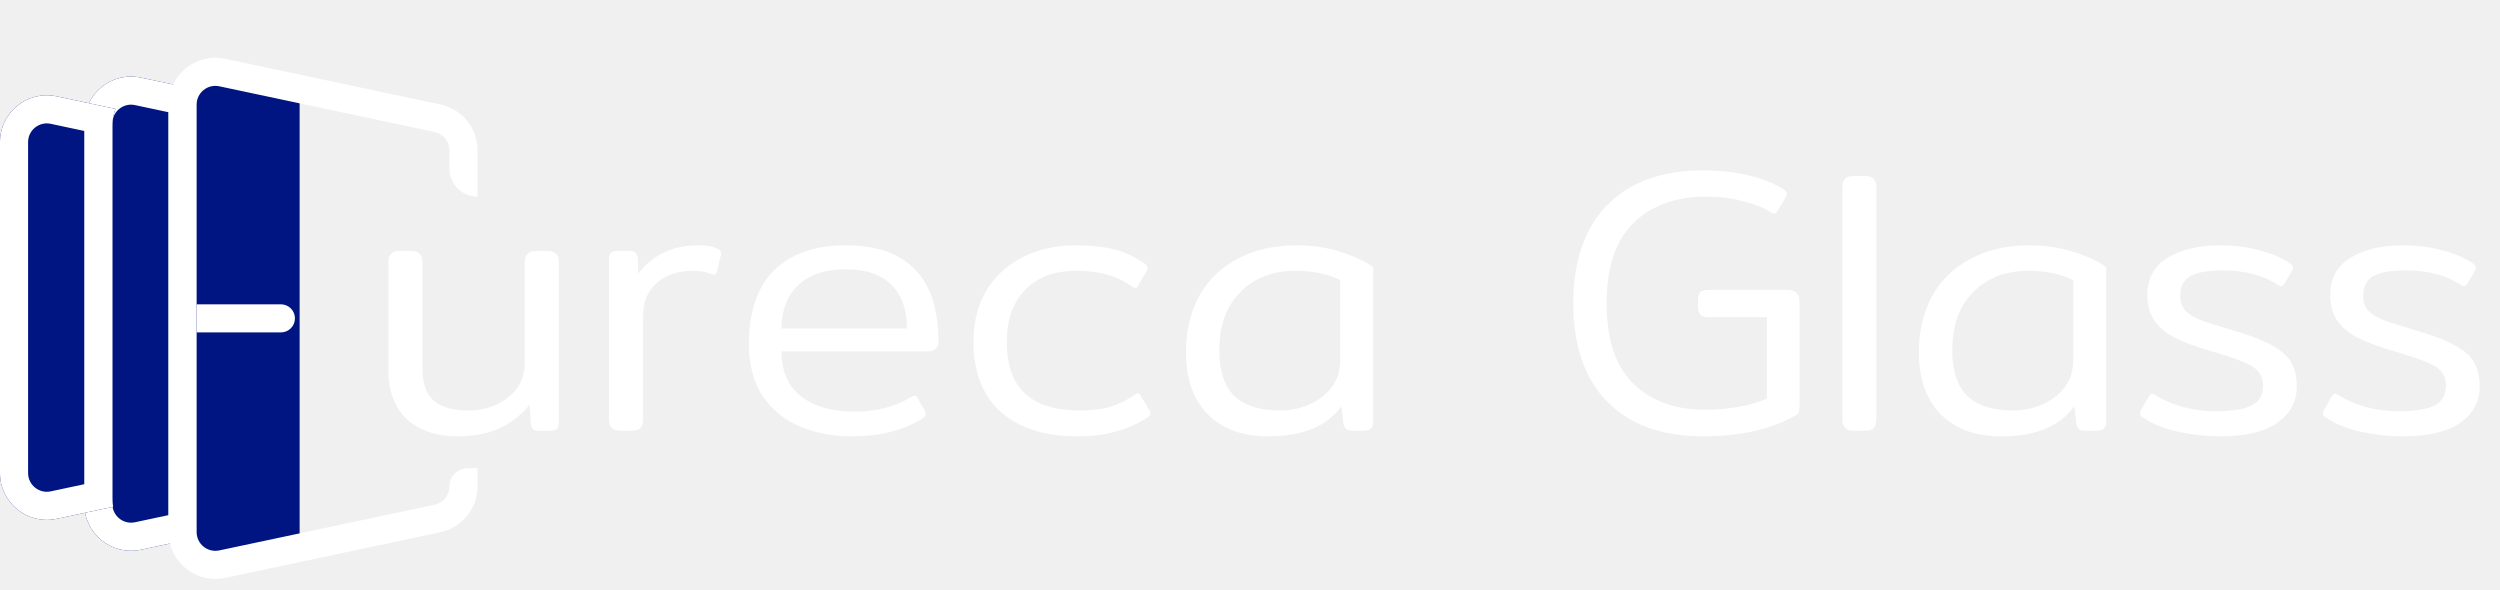
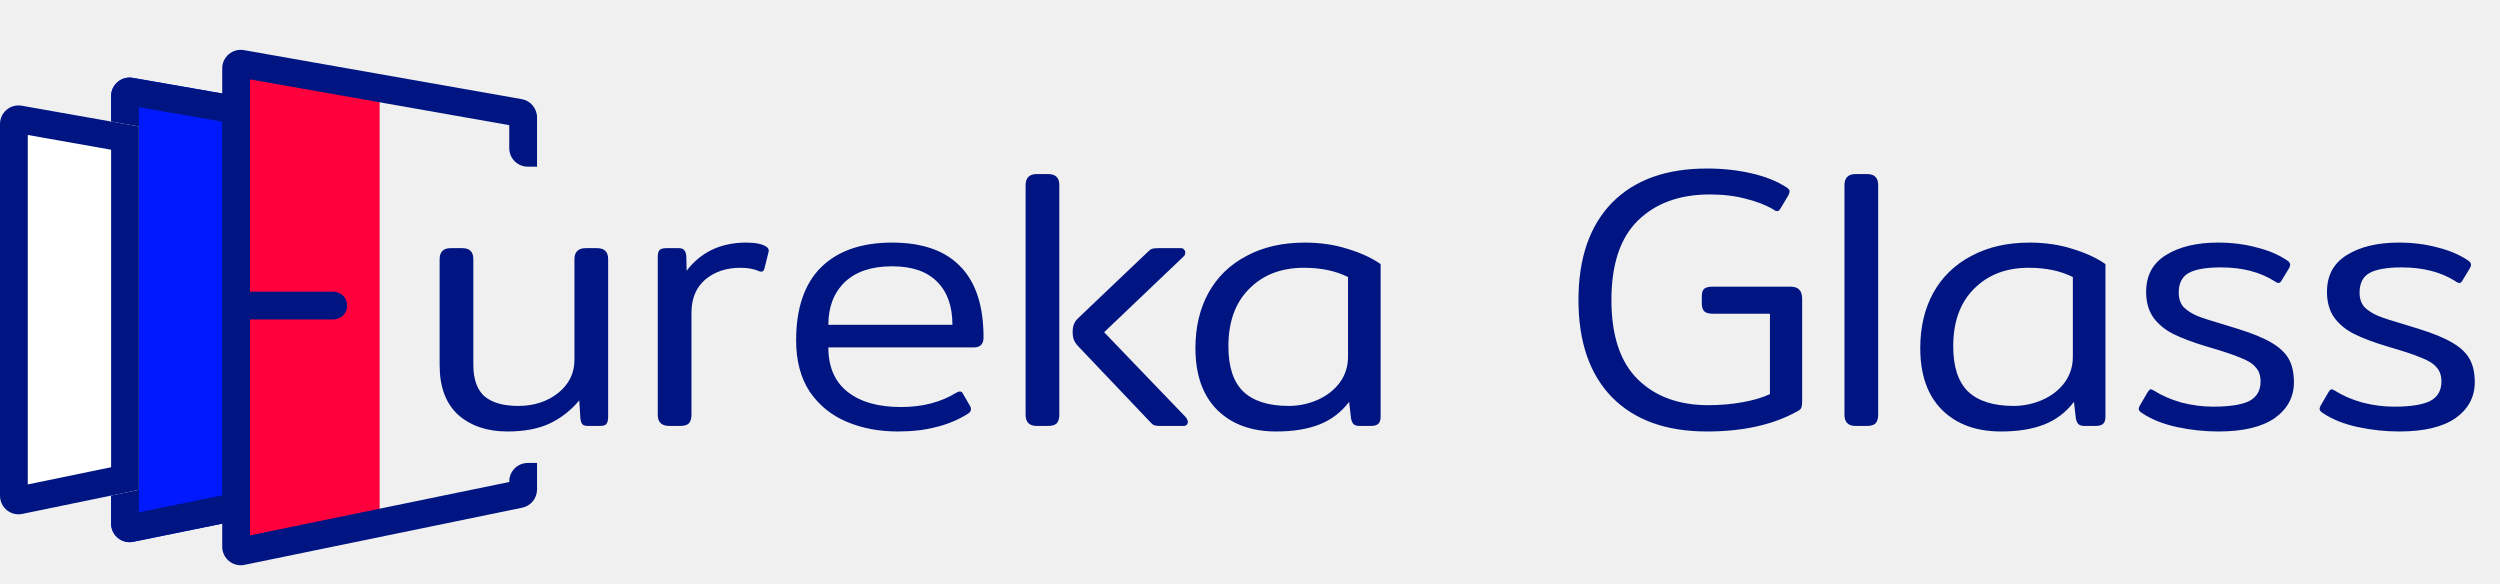
- <svg xmlns="http://www.w3.org/2000/svg" width="267" height="63" viewBox="0 0 267 63" fill="none">
-   <path d="M48.8 46.6C46.613 46.6 44.84 46 43.48 44.8C42.147 43.573 41.48 41.787 41.48 39.44V28C41.48 27.2 41.88 26.8 42.68 26.8H43.92C44.347 26.8 44.653 26.907 44.84 27.12C45.027 27.307 45.12 27.6 45.12 28V39.4C45.12 40.947 45.52 42.08 46.32 42.8C47.147 43.493 48.36 43.84 49.96 43.84C51.667 43.84 53.107 43.373 54.28 42.44C55.453 41.507 56.04 40.307 56.04 38.84V28C56.04 27.2 56.453 26.8 57.28 26.8H58.48C58.907 26.8 59.213 26.907 59.4 27.12C59.587 27.307 59.68 27.6 59.68 28V45C59.68 45.373 59.613 45.64 59.48 45.8C59.373 45.933 59.147 46 58.8 46H57.48C57.187 46 56.987 45.933 56.88 45.8C56.773 45.667 56.707 45.453 56.68 45.16L56.56 43.24C55.653 44.333 54.573 45.173 53.32 45.76C52.093 46.32 50.587 46.6 48.8 46.6ZM66.279 46C65.453 46 65.039 45.6 65.039 44.8V27.8C65.039 27.427 65.093 27.173 65.199 27.04C65.333 26.88 65.586 26.8 65.959 26.8H67.279C67.573 26.8 67.773 26.867 67.879 27C68.013 27.133 68.093 27.347 68.119 27.64L68.159 29.24C68.879 28.28 69.773 27.533 70.839 27C71.933 26.467 73.186 26.2 74.599 26.2C75.586 26.2 76.306 26.347 76.759 26.64C76.999 26.8 77.079 27 76.999 27.24L76.559 29C76.479 29.32 76.279 29.413 75.959 29.28C75.426 29.04 74.759 28.92 73.959 28.92C72.439 28.92 71.173 29.347 70.159 30.2C69.173 31.053 68.679 32.24 68.679 33.76V44.8C68.679 45.2 68.586 45.507 68.399 45.72C68.213 45.907 67.906 46 67.479 46H66.279ZM90.942 46.6C88.942 46.6 87.115 46.253 85.462 45.56C83.808 44.867 82.475 43.787 81.462 42.32C80.475 40.827 79.982 38.973 79.982 36.76C79.982 33.293 80.875 30.667 82.662 28.88C84.475 27.093 87.035 26.2 90.342 26.2C93.622 26.2 96.088 27.067 97.742 28.8C99.395 30.507 100.222 33.053 100.222 36.44C100.222 37.16 99.875 37.52 99.182 37.52H83.462C83.462 39.627 84.155 41.227 85.542 42.32C86.928 43.413 88.848 43.96 91.302 43.96C93.622 43.96 95.622 43.44 97.302 42.4C97.462 42.32 97.582 42.28 97.662 42.28C97.822 42.28 97.942 42.373 98.022 42.56L98.782 43.88C98.835 43.96 98.862 44.067 98.862 44.2C98.862 44.387 98.755 44.547 98.542 44.68C97.475 45.347 96.328 45.827 95.102 46.12C93.902 46.44 92.515 46.6 90.942 46.6ZM96.862 35.08C96.862 33.08 96.315 31.533 95.222 30.44C94.128 29.32 92.502 28.76 90.342 28.76C88.128 28.76 86.422 29.333 85.222 30.48C84.048 31.627 83.462 33.16 83.462 35.08H96.862ZM115.046 46.6C111.579 46.6 108.859 45.733 106.886 44C104.939 42.24 103.966 39.733 103.966 36.48C103.966 34.453 104.406 32.667 105.286 31.12C106.193 29.573 107.473 28.373 109.126 27.52C110.779 26.64 112.699 26.2 114.886 26.2C116.513 26.2 117.886 26.347 119.006 26.64C120.153 26.933 121.233 27.44 122.246 28.16C122.459 28.32 122.566 28.48 122.566 28.64C122.566 28.693 122.513 28.827 122.406 29.04L121.606 30.4C121.499 30.64 121.379 30.76 121.246 30.76C121.166 30.76 121.033 30.693 120.846 30.56C120.046 30 119.179 29.587 118.246 29.32C117.313 29.053 116.219 28.92 114.966 28.92C112.619 28.92 110.793 29.6 109.486 30.96C108.179 32.293 107.526 34.133 107.526 36.48C107.526 38.987 108.179 40.84 109.486 42.04C110.793 43.24 112.739 43.84 115.326 43.84C116.606 43.84 117.699 43.707 118.606 43.44C119.513 43.147 120.353 42.733 121.126 42.2C121.313 42.067 121.446 42 121.526 42C121.659 42 121.779 42.12 121.886 42.36L122.726 43.76C122.833 43.973 122.886 44.093 122.886 44.12C122.886 44.28 122.766 44.44 122.526 44.6C121.513 45.267 120.406 45.76 119.206 46.08C118.006 46.427 116.619 46.6 115.046 46.6ZM135.381 46.6C132.715 46.6 130.595 45.827 129.021 44.28C127.448 42.707 126.661 40.48 126.661 37.6C126.661 35.333 127.128 33.347 128.061 31.64C129.021 29.907 130.395 28.573 132.181 27.64C133.968 26.68 136.061 26.2 138.461 26.2C140.141 26.2 141.688 26.427 143.101 26.88C144.515 27.307 145.701 27.853 146.661 28.52V45C146.661 45.347 146.581 45.6 146.421 45.76C146.261 45.92 145.995 46 145.621 46H144.381C144.088 46 143.875 45.933 143.741 45.8C143.608 45.667 143.515 45.453 143.461 45.16L143.261 43.4C142.408 44.52 141.341 45.333 140.061 45.84C138.781 46.347 137.221 46.6 135.381 46.6ZM136.741 43.84C137.808 43.84 138.835 43.627 139.821 43.2C140.808 42.773 141.608 42.16 142.221 41.36C142.835 40.533 143.141 39.587 143.141 38.52V29.92C141.808 29.253 140.221 28.92 138.381 28.92C135.928 28.92 133.955 29.68 132.461 31.2C130.968 32.693 130.221 34.76 130.221 37.4C130.221 39.613 130.755 41.24 131.821 42.28C132.915 43.32 134.555 43.84 136.741 43.84ZM181.908 46.6C177.482 46.6 174.055 45.36 171.628 42.88C169.228 40.4 168.028 36.907 168.028 32.4C168.028 27.893 169.228 24.4 171.628 21.92C174.055 19.44 177.482 18.2 181.908 18.2C183.615 18.2 185.215 18.373 186.708 18.72C188.228 19.067 189.495 19.573 190.508 20.24C190.722 20.373 190.828 20.52 190.828 20.68C190.828 20.787 190.788 20.92 190.708 21.08L189.868 22.48C189.762 22.693 189.642 22.8 189.508 22.8C189.375 22.8 189.242 22.747 189.108 22.64C188.308 22.16 187.322 21.773 186.148 21.48C184.975 21.16 183.668 21 182.228 21C178.948 21 176.348 21.947 174.428 23.84C172.535 25.707 171.588 28.56 171.588 32.4C171.588 36.24 172.535 39.093 174.428 40.96C176.322 42.827 178.868 43.76 182.068 43.76C183.322 43.76 184.548 43.653 185.748 43.44C186.948 43.227 187.935 42.933 188.708 42.56V33.88H182.508C182.082 33.88 181.775 33.787 181.588 33.6C181.428 33.413 181.348 33.12 181.348 32.72V32.04C181.348 31.64 181.428 31.36 181.588 31.2C181.775 31.04 182.082 30.96 182.508 30.96H190.908C191.362 30.96 191.682 31.067 191.868 31.28C192.082 31.493 192.188 31.827 192.188 32.28V43.24C192.188 43.587 192.162 43.84 192.108 44C192.055 44.16 191.922 44.293 191.708 44.4C189.095 45.867 185.828 46.6 181.908 46.6ZM197.958 46C197.158 46 196.758 45.6 196.758 44.8V20C196.758 19.2 197.158 18.8 197.958 18.8H199.198C199.625 18.8 199.931 18.907 200.118 19.12C200.305 19.307 200.398 19.6 200.398 20V44.8C200.398 45.2 200.305 45.507 200.118 45.72C199.931 45.907 199.625 46 199.198 46H197.958ZM213.663 46.6C210.996 46.6 208.876 45.827 207.303 44.28C205.729 42.707 204.943 40.48 204.943 37.6C204.943 35.333 205.409 33.347 206.343 31.64C207.303 29.907 208.676 28.573 210.463 27.64C212.249 26.68 214.343 26.2 216.743 26.2C218.423 26.2 219.969 26.427 221.383 26.88C222.796 27.307 223.983 27.853 224.943 28.52V45C224.943 45.347 224.863 45.6 224.703 45.76C224.543 45.92 224.276 46 223.903 46H222.663C222.369 46 222.156 45.933 222.023 45.8C221.889 45.667 221.796 45.453 221.743 45.16L221.543 43.4C220.689 44.52 219.623 45.333 218.343 45.84C217.063 46.347 215.503 46.6 213.663 46.6ZM215.023 43.84C216.089 43.84 217.116 43.627 218.103 43.2C219.089 42.773 219.889 42.16 220.503 41.36C221.116 40.533 221.423 39.587 221.423 38.52V29.92C220.089 29.253 218.503 28.92 216.663 28.92C214.209 28.92 212.236 29.68 210.743 31.2C209.249 32.693 208.503 34.76 208.503 37.4C208.503 39.613 209.036 41.24 210.103 42.28C211.196 43.32 212.836 43.84 215.023 43.84ZM237.137 46.6C235.644 46.6 234.151 46.44 232.657 46.12C231.191 45.8 229.951 45.307 228.937 44.64C228.671 44.48 228.537 44.32 228.537 44.16C228.537 44.08 228.577 43.96 228.657 43.8L229.497 42.36C229.631 42.147 229.751 42.04 229.857 42.04C229.884 42.04 230.004 42.093 230.217 42.2C231.044 42.733 232.031 43.16 233.177 43.48C234.324 43.773 235.457 43.92 236.577 43.92C238.337 43.92 239.631 43.72 240.457 43.32C241.284 42.893 241.697 42.187 241.697 41.2C241.697 40.56 241.524 40.053 241.177 39.68C240.857 39.28 240.311 38.933 239.537 38.64C238.791 38.32 237.591 37.92 235.937 37.44C234.417 36.987 233.204 36.533 232.297 36.08C231.391 35.627 230.671 35.04 230.137 34.32C229.604 33.573 229.337 32.64 229.337 31.52C229.337 29.76 230.044 28.44 231.457 27.56C232.897 26.653 234.777 26.2 237.097 26.2C238.591 26.2 239.977 26.373 241.257 26.72C242.537 27.04 243.617 27.493 244.497 28.08C244.764 28.24 244.897 28.413 244.897 28.6C244.897 28.68 244.857 28.8 244.777 28.96L243.977 30.28C243.871 30.467 243.764 30.56 243.657 30.56C243.524 30.56 243.391 30.507 243.257 30.4C241.684 29.387 239.737 28.88 237.417 28.88C235.817 28.88 234.657 29.08 233.937 29.48C233.217 29.88 232.857 30.587 232.857 31.6C232.857 32.24 233.031 32.76 233.377 33.16C233.751 33.533 234.244 33.853 234.857 34.12C235.471 34.36 236.417 34.667 237.697 35.04L239.257 35.52C240.804 36 242.004 36.493 242.857 37C243.737 37.507 244.364 38.093 244.737 38.76C245.111 39.427 245.297 40.267 245.297 41.28C245.297 42.88 244.604 44.173 243.217 45.16C241.831 46.12 239.804 46.6 237.137 46.6ZM256.668 46.6C255.175 46.6 253.682 46.44 252.188 46.12C250.722 45.8 249.482 45.307 248.468 44.64C248.202 44.48 248.068 44.32 248.068 44.16C248.068 44.08 248.108 43.96 248.188 43.8L249.028 42.36C249.162 42.147 249.282 42.04 249.388 42.04C249.415 42.04 249.535 42.093 249.748 42.2C250.575 42.733 251.562 43.16 252.708 43.48C253.855 43.773 254.988 43.92 256.108 43.92C257.868 43.92 259.162 43.72 259.988 43.32C260.815 42.893 261.228 42.187 261.228 41.2C261.228 40.56 261.055 40.053 260.708 39.68C260.388 39.28 259.842 38.933 259.068 38.64C258.322 38.32 257.122 37.92 255.468 37.44C253.948 36.987 252.735 36.533 251.828 36.08C250.922 35.627 250.202 35.04 249.668 34.32C249.135 33.573 248.868 32.64 248.868 31.52C248.868 29.76 249.575 28.44 250.988 27.56C252.428 26.653 254.308 26.2 256.628 26.2C258.122 26.2 259.508 26.373 260.788 26.72C262.068 27.04 263.148 27.493 264.028 28.08C264.295 28.24 264.428 28.413 264.428 28.6C264.428 28.68 264.388 28.8 264.308 28.96L263.508 30.28C263.402 30.467 263.295 30.56 263.188 30.56C263.055 30.56 262.922 30.507 262.788 30.4C261.215 29.387 259.268 28.88 256.948 28.88C255.348 28.88 254.188 29.08 253.468 29.48C252.748 29.88 252.388 30.587 252.388 31.6C252.388 32.24 252.562 32.76 252.908 33.16C253.282 33.533 253.775 33.853 254.388 34.12C255.002 34.36 255.948 34.667 257.228 35.04L258.788 35.52C260.335 36 261.535 36.493 262.388 37C263.268 37.507 263.895 38.093 264.268 38.76C264.642 39.427 264.828 40.267 264.828 41.28C264.828 42.88 264.135 44.173 262.748 45.16C261.362 46.12 259.335 46.6 256.668 46.6Z" fill="white" />
-   <mask id="path-2-inside-1_108_250" fill="white">
-     <path fill-rule="evenodd" clip-rule="evenodd" d="M15.043 8.288C11.931 7.625 9 9.997 9 13.178V53.822C9 57.003 11.931 59.375 15.043 58.712L21 57.441V9.559L15.043 8.288Z" />
+ <svg xmlns="http://www.w3.org/2000/svg" width="270" height="63" viewBox="0 0 270 63" fill="none">
+   <mask id="path-1-inside-1_84_56" fill="white">
+     <path fill-rule="evenodd" clip-rule="evenodd" d="M14.344 8.41C13.12 8.196 12 9.137 12 10.38V56.551C12 57.816 13.16 58.764 14.399 58.511L27 55.943V10.621L14.344 8.41Z" />
  </mask>
-   <path fill-rule="evenodd" clip-rule="evenodd" d="M15.043 8.288C11.931 7.625 9 9.997 9 13.178V53.822C9 57.003 11.931 59.375 15.043 58.712L21 57.441V9.559L15.043 8.288Z" fill="#001581" />
-   <path d="M15.043 8.288L15.668 5.354L15.043 8.288ZM15.043 58.712L15.668 61.646H15.668L15.043 58.712ZM21 57.441L21.626 60.375L24 59.869V57.441H21ZM21 9.559H24V7.131L21.626 6.625L21 9.559ZM12 13.178C12 11.906 13.173 10.957 14.417 11.223L15.668 5.354C10.69 4.293 6 8.089 6 13.178H12ZM12 53.822V13.178H6V53.822H12ZM14.417 55.778C13.173 56.043 12 55.094 12 53.822H6C6 58.911 10.69 62.707 15.668 61.646L14.417 55.778ZM20.374 54.507L14.417 55.778L15.668 61.646L21.626 60.375L20.374 54.507ZM24 57.441V9.559H18V57.441H24ZM14.417 11.223L20.374 12.493L21.626 6.625L15.668 5.354L14.417 11.223Z" fill="white" mask="url(#path-2-inside-1_108_250)" />
-   <path fill-rule="evenodd" clip-rule="evenodd" d="M26.069 8.121C22.951 7.438 20 9.813 20 13.005V54.995C20 58.187 22.951 60.562 26.069 59.879L32 58.581V9.419L26.069 8.121Z" fill="#001581" />
-   <mask id="path-5-inside-2_108_250" fill="white">
-     <path fill-rule="evenodd" clip-rule="evenodd" d="M12.336 11.63L6.043 10.288C2.931 9.625 0 11.997 0 15.178V50.522C0 53.703 2.931 56.075 6.043 55.412L12.083 54.124C12.029 53.827 12 53.519 12 53.204V13.443C12 12.798 12.12 12.188 12.336 11.63Z" />
+   <path fill-rule="evenodd" clip-rule="evenodd" d="M14.344 8.41C13.12 8.196 12 9.137 12 10.38V56.551C12 57.816 13.16 58.764 14.399 58.511L27 55.943V10.621L14.344 8.41Z" fill="#0019FF" />
+   <path d="M14.344 8.41L14.861 5.454L14.344 8.41ZM14.399 58.511L14.999 61.45H14.999L14.399 58.511ZM27 55.943L27.599 58.882L30 58.393V55.943H27ZM27 10.621H30V8.099L27.516 7.665L27 10.621ZM15 10.38C15 11.001 14.44 11.472 13.828 11.365L14.861 5.454C11.801 4.92 9 7.274 9 10.38H15ZM15 56.551V10.38H9V56.551H15ZM13.8 55.571C14.42 55.445 15 55.919 15 56.551H9C9 59.714 11.9 62.082 14.999 61.45L13.8 55.571ZM26.401 53.003L13.8 55.571L14.999 61.45L27.599 58.882L26.401 53.003ZM30 55.943V10.621H24V55.943H30ZM13.828 11.365L26.484 13.576L27.516 7.665L14.861 5.454L13.828 11.365Z" fill="#001581" mask="url(#path-1-inside-1_84_56)" />
+   <mask id="path-3-inside-2_84_56" fill="white">
+     <path fill-rule="evenodd" clip-rule="evenodd" d="M15 13.655V52.903L2.404 55.504C1.163 55.76 0 54.812 0 53.545V13.385C0 12.141 1.124 11.199 2.349 11.416L15 13.655Z" />
  </mask>
-   <path fill-rule="evenodd" clip-rule="evenodd" d="M12.336 11.63L6.043 10.288C2.931 9.625 0 11.997 0 15.178V50.522C0 53.703 2.931 56.075 6.043 55.412L12.083 54.124C12.029 53.827 12 53.519 12 53.204V13.443C12 12.798 12.12 12.188 12.336 11.63Z" fill="#001581" />
-   <path d="M12.336 11.63L15.133 12.716L16.408 9.431L12.962 8.696L12.336 11.63ZM6.043 10.288L6.668 7.354L6.043 10.288ZM6.043 55.412L6.668 58.346H6.668L6.043 55.412ZM12.083 54.124L12.709 57.058L15.562 56.449L15.034 53.58L12.083 54.124ZM12.962 8.696L6.668 7.354L5.417 13.223L11.711 14.564L12.962 8.696ZM6.668 7.354C1.69 6.293 -3 10.089 -3 15.178H3C3 13.906 4.173 12.957 5.417 13.223L6.668 7.354ZM-3 15.178V50.522H3V15.178H-3ZM-3 50.522C-3 55.611 1.69 59.407 6.668 58.346L5.417 52.478C4.173 52.743 3 51.794 3 50.522H-3ZM6.668 58.346L12.709 57.058L11.458 51.19L5.417 52.478L6.668 58.346ZM9 53.204C9 53.702 9.045 54.191 9.133 54.667L15.034 53.58C15.012 53.462 15 53.337 15 53.204H9ZM9 13.443V53.204H15V13.443H9ZM9.54 10.545C9.19 11.445 9 12.423 9 13.443H15C15 13.173 15.049 12.931 15.133 12.716L9.54 10.545Z" fill="white" mask="url(#path-5-inside-2_108_250)" />
-   <path d="M23.415 9.215L46.415 14.094C47.339 14.29 48 15.106 48 16.051V18C48 19.657 49.343 21 51 21V16.051C51 13.689 49.348 11.649 47.038 11.159L24.038 6.281C20.928 5.621 18 7.993 18 11.172V56.828C18 60.007 20.928 62.379 24.038 61.719L47.038 56.84C49.348 56.35 51 54.311 51 51.949V50H49.949C48.873 50 48 50.873 48 51.949C48 52.894 47.339 53.71 46.415 53.906L23.415 58.785C22.171 59.048 21 58.1 21 56.828V11.172C21 9.9 22.171 8.952 23.415 9.215Z" fill="white" />
-   <path d="M30 35.5C30.828 35.5 31.5 34.828 31.5 34C31.5 33.172 30.828 32.5 30 32.5V35.5ZM21 35.5H30V32.5H21V35.5Z" fill="white" />
+   <path fill-rule="evenodd" clip-rule="evenodd" d="M15 13.655V52.903L2.404 55.504C1.163 55.76 0 54.812 0 53.545V13.385C0 12.141 1.124 11.199 2.349 11.416L15 13.655Z" fill="white" />
+   <path d="M15 13.655H18V11.139L15.523 10.701L15 13.655ZM15 52.903L15.607 55.841L18 55.346V52.903H15ZM2.404 55.504L3.011 58.441H3.011L2.404 55.504ZM2.349 11.416L2.871 8.462L2.349 11.416ZM12 13.655V52.903H18V13.655H12ZM14.393 49.965L1.798 52.566L3.011 58.441L15.607 55.841L14.393 49.965ZM1.798 52.566C2.418 52.437 3 52.911 3 53.545H-3C-3 56.713 -0.091 59.082 3.011 58.441L1.798 52.566ZM3 53.545V13.385H-3V53.545H3ZM3 13.385C3 14.007 2.438 14.478 1.826 14.37L2.871 8.462C-0.191 7.92 -3 10.275 -3 13.385H3ZM1.826 14.37L14.477 16.609L15.523 10.701L2.871 8.462L1.826 14.37Z" fill="#001581" mask="url(#path-3-inside-2_84_56)" />
+   <path fill-rule="evenodd" clip-rule="evenodd" d="M28.344 8.03C27.12 7.817 26 8.758 26 10.001V56.172C26 57.437 27.16 58.384 28.399 58.132L41 55.563V10.241L28.344 8.03Z" fill="#FF003D" />
+   <path d="M27 57.819V8.576L55 13.517V16C55 17.105 55.895 18 57 18H58V12.678C58 11.707 57.303 10.877 56.348 10.708L26.348 5.414C25.123 5.198 24 6.14 24 7.384V59.046C24 60.313 25.163 61.261 26.403 61.005L56.403 54.829C57.333 54.637 58 53.819 58 52.87V50H57C55.895 50 55 50.895 55 52V52.055L27 57.819Z" fill="#001581" />
+   <path d="M36 34.5C36.828 34.5 37.5 33.828 37.5 33C37.5 32.172 36.828 31.5 36 31.5V34.5ZM26 34.5H36V31.5H26V34.5Z" fill="#001581" />
+   <path d="M54.8 46.6C52.613 46.6 50.84 46 49.48 44.8C48.147 43.573 47.48 41.787 47.48 39.44V28C47.48 27.2 47.88 26.8 48.68 26.8H49.92C50.347 26.8 50.653 26.907 50.84 27.12C51.027 27.307 51.12 27.6 51.12 28V39.4C51.12 40.947 51.52 42.08 52.32 42.8C53.147 43.493 54.36 43.84 55.96 43.84C57.667 43.84 59.107 43.373 60.28 42.44C61.453 41.507 62.04 40.307 62.04 38.84V28C62.04 27.2 62.453 26.8 63.28 26.8H64.48C64.907 26.8 65.213 26.907 65.4 27.12C65.587 27.307 65.68 27.6 65.68 28V45C65.68 45.373 65.613 45.64 65.48 45.8C65.373 45.933 65.147 46 64.8 46H63.48C63.187 46 62.987 45.933 62.88 45.8C62.773 45.667 62.707 45.453 62.68 45.16L62.56 43.24C61.653 44.333 60.573 45.173 59.32 45.76C58.093 46.32 56.587 46.6 54.8 46.6ZM72.279 46C71.453 46 71.039 45.6 71.039 44.8V27.8C71.039 27.427 71.093 27.173 71.199 27.04C71.333 26.88 71.586 26.8 71.959 26.8H73.279C73.573 26.8 73.773 26.867 73.879 27C74.013 27.133 74.093 27.347 74.119 27.64L74.159 29.24C74.879 28.28 75.773 27.533 76.839 27C77.933 26.467 79.186 26.2 80.599 26.2C81.586 26.2 82.306 26.347 82.759 26.64C82.999 26.8 83.079 27 82.999 27.24L82.559 29C82.479 29.32 82.279 29.413 81.959 29.28C81.426 29.04 80.759 28.92 79.959 28.92C78.439 28.92 77.173 29.347 76.159 30.2C75.173 31.053 74.679 32.24 74.679 33.76V44.8C74.679 45.2 74.586 45.507 74.399 45.72C74.213 45.907 73.906 46 73.479 46H72.279ZM96.942 46.6C94.942 46.6 93.115 46.253 91.462 45.56C89.808 44.867 88.475 43.787 87.462 42.32C86.475 40.827 85.982 38.973 85.982 36.76C85.982 33.293 86.875 30.667 88.662 28.88C90.475 27.093 93.035 26.2 96.342 26.2C99.622 26.2 102.088 27.067 103.742 28.8C105.395 30.507 106.222 33.053 106.222 36.44C106.222 37.16 105.875 37.52 105.182 37.52H89.462C89.462 39.627 90.155 41.227 91.542 42.32C92.928 43.413 94.848 43.96 97.302 43.96C99.622 43.96 101.622 43.44 103.302 42.4C103.462 42.32 103.582 42.28 103.662 42.28C103.822 42.28 103.942 42.373 104.022 42.56L104.782 43.88C104.835 43.96 104.862 44.067 104.862 44.2C104.862 44.387 104.755 44.547 104.542 44.68C103.475 45.347 102.328 45.827 101.102 46.12C99.902 46.44 98.515 46.6 96.942 46.6ZM102.862 35.08C102.862 33.08 102.315 31.533 101.222 30.44C100.128 29.32 98.502 28.76 96.342 28.76C94.128 28.76 92.422 29.333 91.222 30.48C90.048 31.627 89.462 33.16 89.462 35.08H102.862ZM111.966 46C111.166 46 110.766 45.6 110.766 44.8V20C110.766 19.2 111.166 18.8 111.966 18.8H113.206C113.633 18.8 113.939 18.907 114.126 19.12C114.313 19.307 114.406 19.6 114.406 20V44.8C114.406 45.2 114.313 45.507 114.126 45.72C113.939 45.907 113.633 46 113.206 46H111.966ZM125.206 46C124.966 46 124.779 45.973 124.646 45.92C124.513 45.867 124.379 45.76 124.246 45.6L116.526 37.48C116.286 37.24 116.113 37 116.006 36.76C115.899 36.52 115.846 36.227 115.846 35.88C115.846 35.507 115.899 35.2 116.006 34.96C116.113 34.72 116.286 34.493 116.526 34.28L123.966 27.2C124.153 27.013 124.299 26.907 124.406 26.88C124.539 26.827 124.766 26.8 125.086 26.8H127.566C127.699 26.8 127.806 26.853 127.886 26.96C127.966 27.04 128.006 27.147 128.006 27.28C128.006 27.467 127.939 27.613 127.806 27.72L119.246 35.88L128.086 45.08C128.219 45.267 128.286 45.427 128.286 45.56C128.286 45.693 128.246 45.8 128.166 45.88C128.086 45.96 127.979 46 127.846 46H125.206ZM137.827 46.6C135.16 46.6 133.04 45.827 131.467 44.28C129.893 42.707 129.107 40.48 129.107 37.6C129.107 35.333 129.573 33.347 130.507 31.64C131.467 29.907 132.84 28.573 134.627 27.64C136.413 26.68 138.507 26.2 140.907 26.2C142.587 26.2 144.133 26.427 145.547 26.88C146.96 27.307 148.147 27.853 149.107 28.52V45C149.107 45.347 149.027 45.6 148.867 45.76C148.707 45.92 148.44 46 148.067 46H146.827C146.533 46 146.32 45.933 146.187 45.8C146.053 45.667 145.96 45.453 145.907 45.16L145.707 43.4C144.853 44.52 143.787 45.333 142.507 45.84C141.227 46.347 139.667 46.6 137.827 46.6ZM139.187 43.84C140.253 43.84 141.28 43.627 142.267 43.2C143.253 42.773 144.053 42.16 144.667 41.36C145.28 40.533 145.587 39.587 145.587 38.52V29.92C144.253 29.253 142.667 28.92 140.827 28.92C138.373 28.92 136.4 29.68 134.907 31.2C133.413 32.693 132.667 34.76 132.667 37.4C132.667 39.613 133.2 41.24 134.267 42.28C135.36 43.32 137 43.84 139.187 43.84ZM184.354 46.6C179.927 46.6 176.5 45.36 174.074 42.88C171.674 40.4 170.474 36.907 170.474 32.4C170.474 27.893 171.674 24.4 174.074 21.92C176.5 19.44 179.927 18.2 184.354 18.2C186.06 18.2 187.66 18.373 189.154 18.72C190.674 19.067 191.94 19.573 192.954 20.24C193.167 20.373 193.274 20.52 193.274 20.68C193.274 20.787 193.234 20.92 193.154 21.08L192.314 22.48C192.207 22.693 192.087 22.8 191.954 22.8C191.82 22.8 191.687 22.747 191.554 22.64C190.754 22.16 189.767 21.773 188.594 21.48C187.42 21.16 186.114 21 184.674 21C181.394 21 178.794 21.947 176.874 23.84C174.98 25.707 174.034 28.56 174.034 32.4C174.034 36.24 174.98 39.093 176.874 40.96C178.767 42.827 181.314 43.76 184.514 43.76C185.767 43.76 186.994 43.653 188.194 43.44C189.394 43.227 190.38 42.933 191.154 42.56V33.88H184.954C184.527 33.88 184.22 33.787 184.034 33.6C183.874 33.413 183.794 33.12 183.794 32.72V32.04C183.794 31.64 183.874 31.36 184.034 31.2C184.22 31.04 184.527 30.96 184.954 30.96H193.354C193.807 30.96 194.127 31.067 194.314 31.28C194.527 31.493 194.634 31.827 194.634 32.28V43.24C194.634 43.587 194.607 43.84 194.554 44C194.5 44.16 194.367 44.293 194.154 44.4C191.54 45.867 188.274 46.6 184.354 46.6ZM200.403 46C199.603 46 199.203 45.6 199.203 44.8V20C199.203 19.2 199.603 18.8 200.403 18.8H201.643C202.07 18.8 202.377 18.907 202.563 19.12C202.75 19.307 202.843 19.6 202.843 20V44.8C202.843 45.2 202.75 45.507 202.563 45.72C202.377 45.907 202.07 46 201.643 46H200.403ZM216.108 46.6C213.441 46.6 211.321 45.827 209.748 44.28C208.174 42.707 207.388 40.48 207.388 37.6C207.388 35.333 207.854 33.347 208.788 31.64C209.748 29.907 211.121 28.573 212.908 27.64C214.694 26.68 216.788 26.2 219.188 26.2C220.868 26.2 222.414 26.427 223.828 26.88C225.241 27.307 226.428 27.853 227.388 28.52V45C227.388 45.347 227.308 45.6 227.148 45.76C226.988 45.92 226.721 46 226.348 46H225.108C224.814 46 224.601 45.933 224.468 45.8C224.334 45.667 224.241 45.453 224.188 45.16L223.988 43.4C223.134 44.52 222.068 45.333 220.788 45.84C219.508 46.347 217.948 46.6 216.108 46.6ZM217.468 43.84C218.534 43.84 219.561 43.627 220.548 43.2C221.534 42.773 222.334 42.16 222.948 41.36C223.561 40.533 223.868 39.587 223.868 38.52V29.92C222.534 29.253 220.948 28.92 219.108 28.92C216.654 28.92 214.681 29.68 213.188 31.2C211.694 32.693 210.948 34.76 210.948 37.4C210.948 39.613 211.481 41.24 212.548 42.28C213.641 43.32 215.281 43.84 217.468 43.84ZM239.583 46.6C238.089 46.6 236.596 46.44 235.103 46.12C233.636 45.8 232.396 45.307 231.383 44.64C231.116 44.48 230.983 44.32 230.983 44.16C230.983 44.08 231.023 43.96 231.103 43.8L231.943 42.36C232.076 42.147 232.196 42.04 232.303 42.04C232.329 42.04 232.449 42.093 232.663 42.2C233.489 42.733 234.476 43.16 235.623 43.48C236.769 43.773 237.903 43.92 239.023 43.92C240.783 43.92 242.076 43.72 242.903 43.32C243.729 42.893 244.143 42.187 244.143 41.2C244.143 40.56 243.969 40.053 243.623 39.68C243.303 39.28 242.756 38.933 241.983 38.64C241.236 38.32 240.036 37.92 238.383 37.44C236.863 36.987 235.649 36.533 234.743 36.08C233.836 35.627 233.116 35.04 232.583 34.32C232.049 33.573 231.783 32.64 231.783 31.52C231.783 29.76 232.489 28.44 233.903 27.56C235.343 26.653 237.223 26.2 239.543 26.2C241.036 26.2 242.423 26.373 243.703 26.72C244.983 27.04 246.063 27.493 246.943 28.08C247.209 28.24 247.343 28.413 247.343 28.6C247.343 28.68 247.303 28.8 247.223 28.96L246.423 30.28C246.316 30.467 246.209 30.56 246.103 30.56C245.969 30.56 245.836 30.507 245.703 30.4C244.129 29.387 242.183 28.88 239.863 28.88C238.263 28.88 237.103 29.08 236.383 29.48C235.663 29.88 235.303 30.587 235.303 31.6C235.303 32.24 235.476 32.76 235.823 33.16C236.196 33.533 236.689 33.853 237.303 34.12C237.916 34.36 238.863 34.667 240.143 35.04L241.703 35.52C243.249 36 244.449 36.493 245.303 37C246.183 37.507 246.809 38.093 247.183 38.76C247.556 39.427 247.743 40.267 247.743 41.28C247.743 42.88 247.049 44.173 245.663 45.16C244.276 46.12 242.249 46.6 239.583 46.6ZM259.114 46.6C257.62 46.6 256.127 46.44 254.634 46.12C253.167 45.8 251.927 45.307 250.914 44.64C250.647 44.48 250.514 44.32 250.514 44.16C250.514 44.08 250.554 43.96 250.634 43.8L251.474 42.36C251.607 42.147 251.727 42.04 251.834 42.04C251.86 42.04 251.98 42.093 252.194 42.2C253.02 42.733 254.007 43.16 255.154 43.48C256.3 43.773 257.434 43.92 258.554 43.92C260.314 43.92 261.607 43.72 262.434 43.32C263.26 42.893 263.674 42.187 263.674 41.2C263.674 40.56 263.5 40.053 263.154 39.68C262.834 39.28 262.287 38.933 261.514 38.64C260.767 38.32 259.567 37.92 257.914 37.44C256.394 36.987 255.18 36.533 254.274 36.08C253.367 35.627 252.647 35.04 252.114 34.32C251.58 33.573 251.314 32.64 251.314 31.52C251.314 29.76 252.02 28.44 253.434 27.56C254.874 26.653 256.754 26.2 259.074 26.2C260.567 26.2 261.954 26.373 263.234 26.72C264.514 27.04 265.594 27.493 266.474 28.08C266.74 28.24 266.874 28.413 266.874 28.6C266.874 28.68 266.834 28.8 266.754 28.96L265.954 30.28C265.847 30.467 265.74 30.56 265.634 30.56C265.5 30.56 265.367 30.507 265.234 30.4C263.66 29.387 261.714 28.88 259.394 28.88C257.794 28.88 256.634 29.08 255.914 29.48C255.194 29.88 254.834 30.587 254.834 31.6C254.834 32.24 255.007 32.76 255.354 33.16C255.727 33.533 256.22 33.853 256.834 34.12C257.447 34.36 258.394 34.667 259.674 35.04L261.234 35.52C262.78 36 263.98 36.493 264.834 37C265.714 37.507 266.34 38.093 266.714 38.76C267.087 39.427 267.274 40.267 267.274 41.28C267.274 42.88 266.58 44.173 265.194 45.16C263.807 46.12 261.78 46.6 259.114 46.6Z" fill="#001581" />
</svg>
